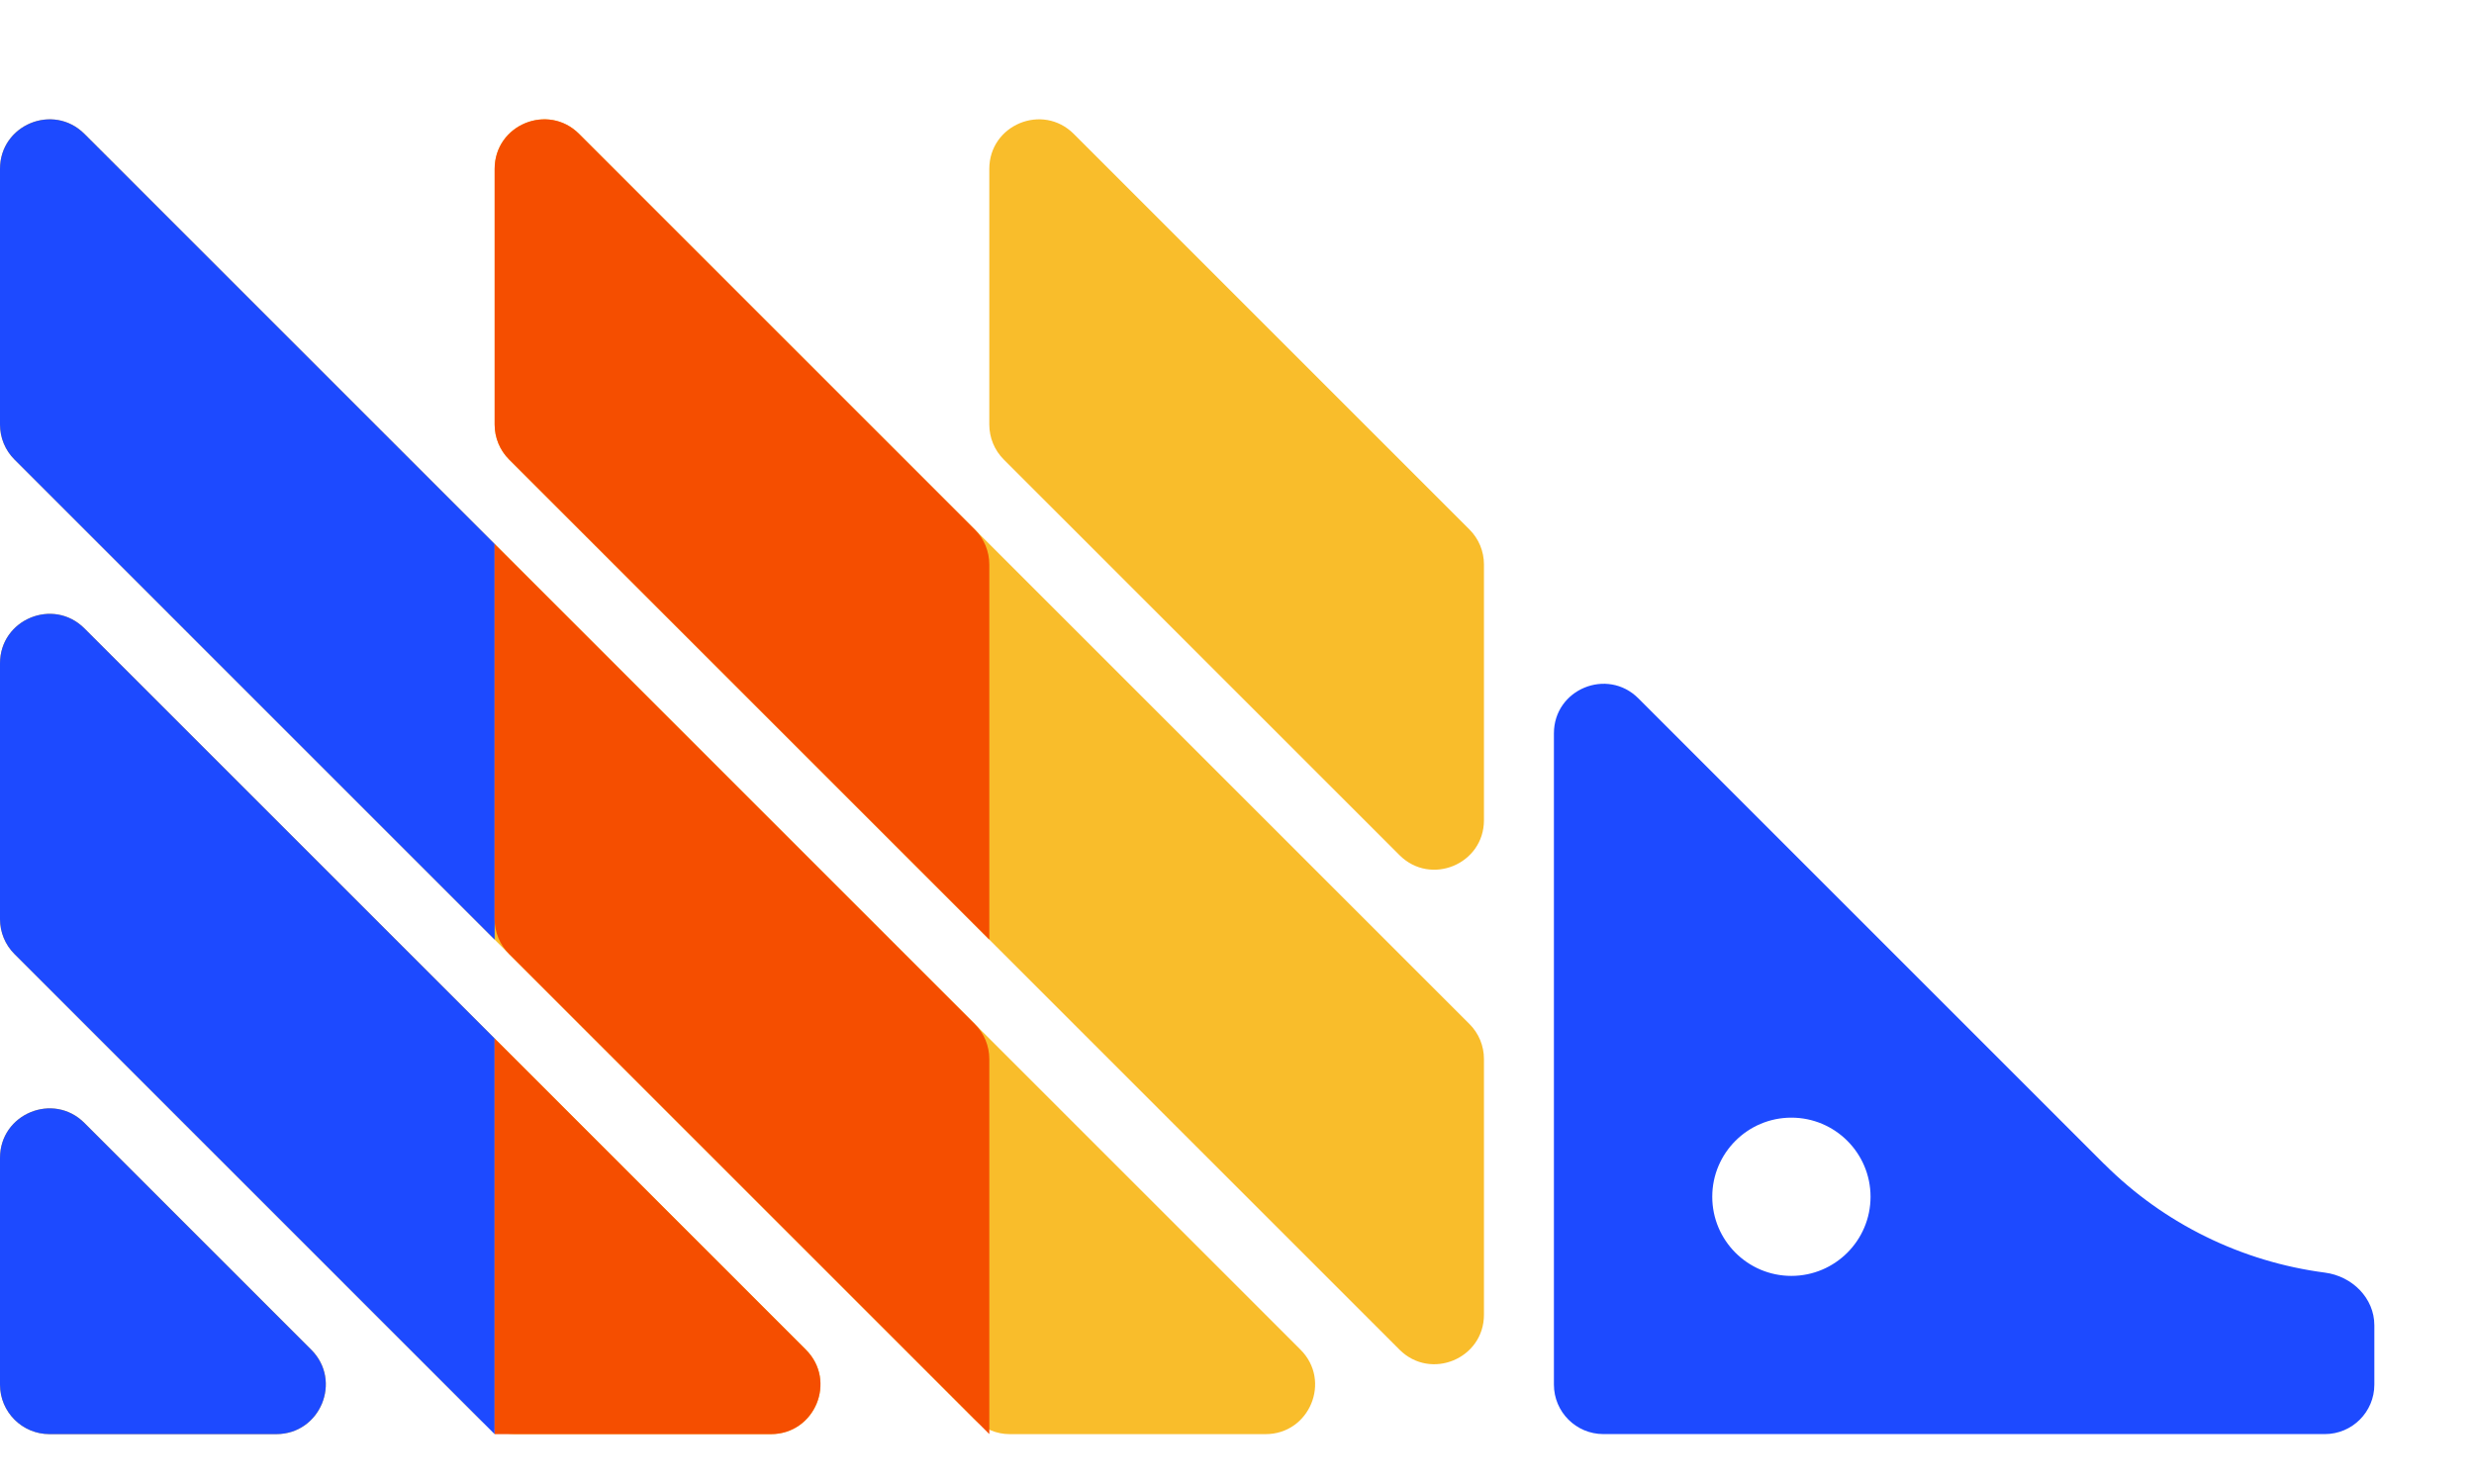
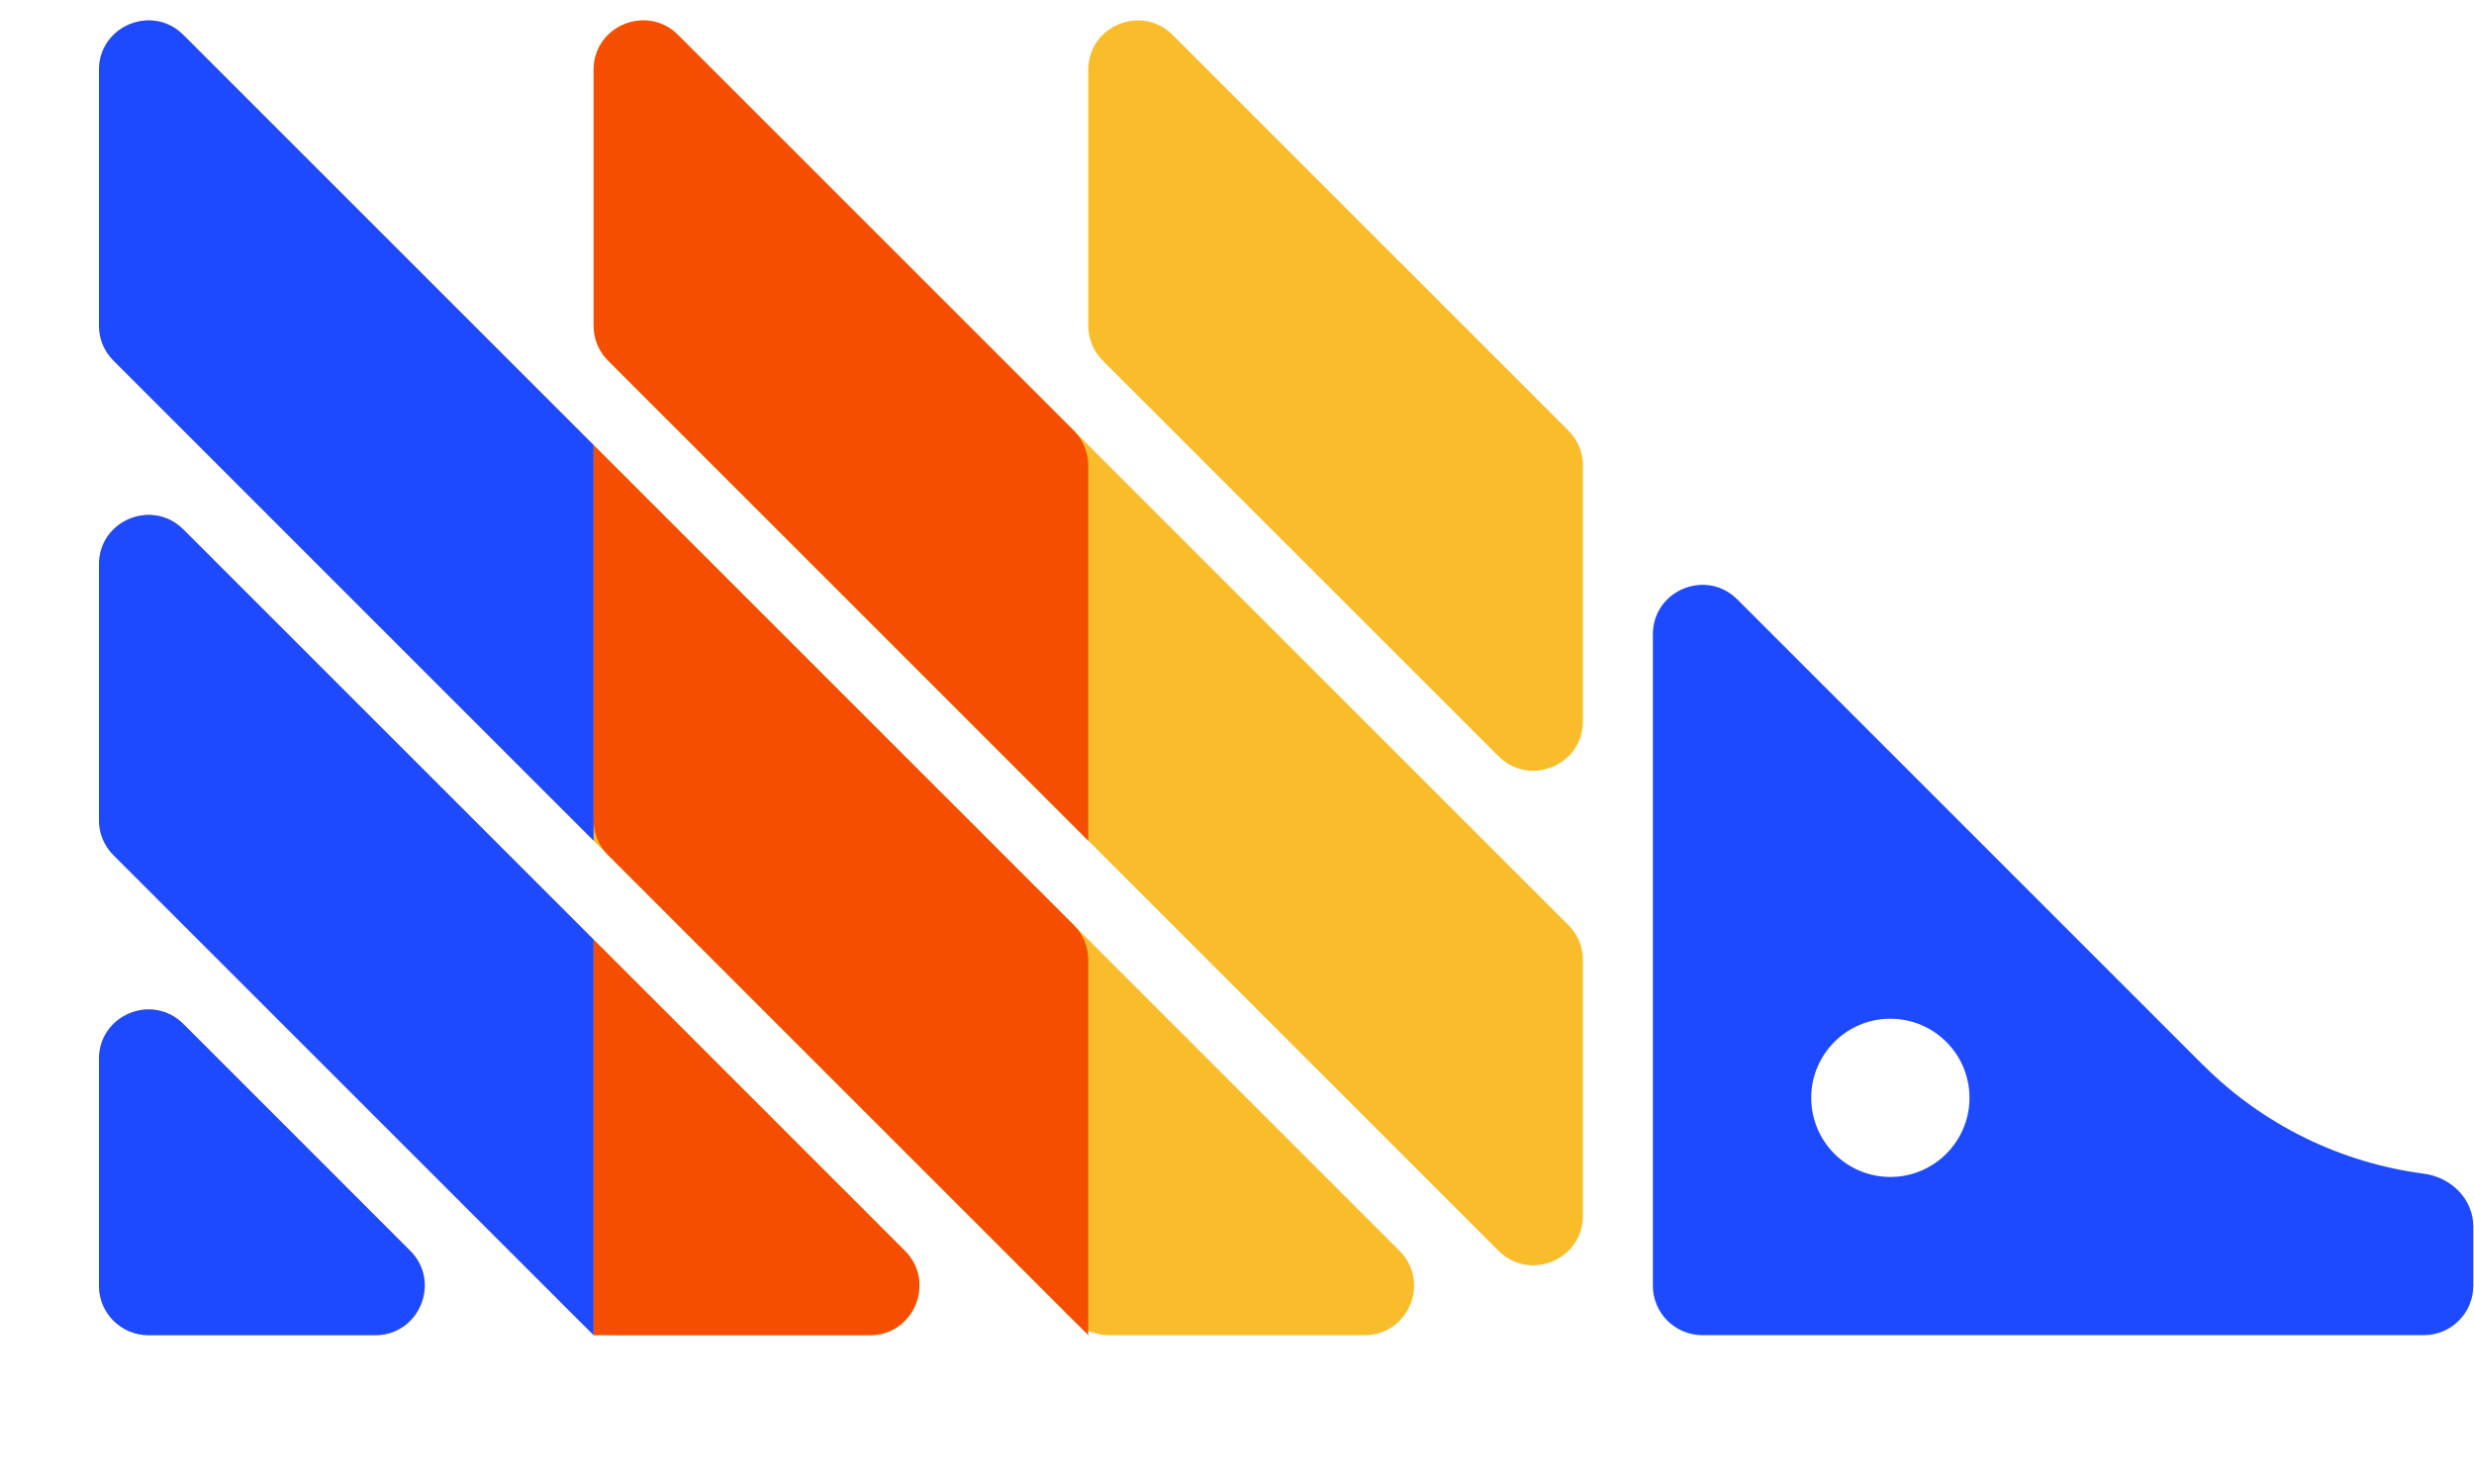
<svg xmlns="http://www.w3.org/2000/svg" width="50" height="30" viewBox="0 0 50 30" fill="none" version="1.1" id="svg12">
  <defs id="defs16" />
-   <path d="M10.891 17.206c-.368.737-1.42.737-1.789 0L8.221 15.443c-.141-.281-.141-.613 0-.894l.881-1.763c.369-.737 1.42-.737 1.789 0l.881 1.763c.141.281.141.613 0 .894l-.881 1.763zM10.891 27.203c-.368.737-1.42.737-1.789 0L8.221 25.44c-.141-.281-.141-.613 0-.894l.881-1.763c.369-.737 1.42-.737 1.789 0l.881 1.763c.141.281.141.613 0 .894l-.881 1.763z" fill="#1D4AFF" id="path2" />
-   <path d="M0 23.408c0-.891 1.077-1.337 1.707-.707l4.583 4.583c.63.63.184 1.707-.707 1.707H1c-.552 0-1-.448-1-1v-4.583zm0-4.828c0 .265.105.52.293.707l9.411 9.411c.188.188.442.293.707.293h5.169c.891 0 1.337-1.077.707-1.707L1.707 12.704C1.077 12.074 0 12.52 0 13.411v5.169zm0-9.997c0 .265.105.52.293.707L19.701 28.699c.188.188.442.293.707.293h5.169c.891 0 1.337-1.077.707-1.707L1.707 2.707C1.077 2.077 0 2.523 0 3.414v5.169zm9.997 0c0 .265.105.52.293.707l17.994 17.994c.63.63 1.707.184 1.707-.707v-5.169c0-.265-.105-.52-.293-.707l-17.994-17.994c-.63-.63-1.707-.184-1.707.707v5.169zm11.704-5.876c-.63-.63-1.707-.184-1.707.707v5.169c0 .265.105.52.293.707l7.997 7.997c.63.63 1.707.184 1.707-.707v-5.169c0-.265-.105-.52-.293-.707l-7.997-7.997z" fill="#F9BD2B" id="path4" />
-   <path d="M42.525 23.531l-9.413-9.413c-.63-.63-1.707-.184-1.707.707v13.166c0 .552.448 1 1 1h14.581c.552 0 1-.448 1-1v-1.199c0-.552-.45-.993-.997-1.065-1.681-.219-3.253-.986-4.463-2.197zm-6.321 2.262c-.883 0-1.599-.717-1.599-1.6 0-.883.717-1.599 1.599-1.599.883 0 1.6.717 1.6 1.599 0 .883-.717 1.6-1.6 1.6z" fill="#000" id="path6" style="fill:#1d4aff;fill-opacity:1" />
-   <path d="M0 27.992c0 .552.448 1 1 1h4.583c.891 0 1.337-1.077.707-1.707l-4.583-4.583C1.077 22.071 0 22.517 0 23.408v4.583zM9.997 10.997L1.707 2.707C1.077 2.077 0 2.523 0 3.414v5.169c0 .265.105.52.293.707L9.997 18.995V10.997zM1.707 12.704C1.077 12.074 0 12.52 0 13.411v5.169c0 .265.105.52.293.707L9.997 28.992V20.994l-8.29-8.29z" fill="#1D4AFF" id="path8" />
-   <path d="M19.994 11.411c0-.265-.105-.52-.293-.707l-7.997-7.997c-.63-.63-1.707-.184-1.707.707v5.169c0 .265.105.52.293.707l9.704 9.704v-7.583zM9.997 28.992h5.583c.891 0 1.337-1.077.707-1.707L9.997 20.994v7.998zM9.997 10.997v7.583c0 .265.105.52.293.707l9.704 9.704v-7.583c0-.265-.105-.52-.293-.707L9.997 10.997z" fill="#F54E00" id="path10" />
+   <g id="g2423" transform="translate(2,-2)">
+     <path d="m 10.891,17.206 c -0.368,0.737 -1.42,0.737 -1.789,0 L 8.221,15.443 c -0.141,-0.281 -0.141,-0.613 0,-0.894 l 0.881,-1.763 c 0.369,-0.737 1.42,-0.737 1.789,0 l 0.881,1.763 c 0.141,0.281 0.141,0.613 0,0.894 z m 0,9.997 c -0.368,0.737 -1.42,0.737 -1.789,0 L 8.221,25.44 c -0.141,-0.281 -0.141,-0.613 0,-0.894 l 0.881,-1.763 c 0.369,-0.737 1.42,-0.737 1.789,0 l 0.881,1.763 c 0.141,0.281 0.141,0.613 0,0.894 z" fill="#1d4aff" id="path2" />
+     <path d="m 0,23.408 c 0,-0.891 1.077,-1.337 1.707,-0.707 l 4.583,4.583 c 0.63,0.63 0.184,1.707 -0.707,1.707 H 1 C 0.448,28.992 0,28.544 0,27.992 Z m 0,-4.828 c 0,0.265 0.105,0.52 0.293,0.707 l 9.411,9.411 c 0.188,0.188 0.442,0.293 0.707,0.293 h 5.169 c 0.891,0 1.337,-1.077 0.707,-1.707 L 1.707,12.704 C 1.077,12.074 0,12.52 0,13.411 Z M 0,8.583 C 0,8.849 0.105,9.103 0.293,9.29 L 19.701,28.699 c 0.188,0.188 0.442,0.293 0.707,0.293 h 5.169 c 0.891,0 1.337,-1.077 0.707,-1.707 L 1.707,2.707 C 1.077,2.077 0,2.523 0,3.414 Z m 9.997,0 c 0,0.265 0.105,0.52 0.293,0.707 l 17.994,17.994 c 0.63,0.63 1.707,0.184 1.707,-0.707 v -5.169 c 0,-0.265 -0.105,-0.52 -0.293,-0.707 L 11.704,2.707 C 11.074,2.077 9.997,2.523 9.997,3.414 Z M 21.701,2.707 c -0.63,-0.63 -1.707,-0.184 -1.707,0.707 v 5.169 c 0,0.265 0.105,0.52 0.293,0.707 l 7.997,7.997 c 0.63,0.63 1.707,0.184 1.707,-0.707 v -5.169 c 0,-0.265 -0.105,-0.52 -0.293,-0.707 z" fill="#f9bd2b" id="path4" />
+     <path d="m 42.525,23.531 -9.413,-9.413 c -0.63,-0.63 -1.707,-0.184 -1.707,0.707 v 13.166 c 0,0.552 0.448,1 1,1 h 14.581 c 0.552,0 1,-0.448 1,-1 v -1.199 c 0,-0.552 -0.45,-0.993 -0.997,-1.065 -1.681,-0.219 -3.253,-0.986 -4.463,-2.197 z m -6.321,2.262 c -0.883,0 -1.599,-0.717 -1.599,-1.6 0,-0.883 0.717,-1.599 1.599,-1.599 0.883,0 1.6,0.717 1.6,1.599 0,0.883 -0.717,1.6 -1.6,1.6 z" fill="#000" id="path6" style="fill:#1d4aff;fill-opacity:1" />
+     <path d="m 0,27.992 c 0,0.552 0.448,1 1,1 h 4.583 c 0.891,0 1.337,-1.077 0.707,-1.707 L 1.707,22.701 C 1.077,22.071 0,22.517 0,23.408 Z M 9.997,10.997 1.707,2.707 C 1.077,2.077 0,2.523 0,3.414 V 8.583 C 0,8.849 0.105,9.103 0.293,9.29 L 9.997,18.995 Z M 1.707,12.704 C 1.077,12.074 0,12.52 0,13.411 v 5.169 C 0,18.846 0.105,19.1 0.293,19.288 L 9.997,28.992 V 20.994 Z" fill="#1d4aff" id="path8" />
+     <path d="m 19.994,11.411 c 0,-0.265 -0.105,-0.52 -0.293,-0.707 L 11.704,2.707 C 11.074,2.077 9.997,2.523 9.997,3.414 v 5.169 c 0,0.265 0.105,0.52 0.293,0.707 L 19.994,18.995 Z M 9.997,28.992 h 5.583 c 0.891,0 1.337,-1.077 0.707,-1.707 L 9.997,20.994 Z m 0,-17.995 v 7.583 c 0,0.265 0.105,0.52 0.293,0.707 l 9.704,9.704 v -7.583 c 0,-0.265 -0.105,-0.52 -0.293,-0.707 z" fill="#f54e00" id="path10" />
+   </g>
</svg>
